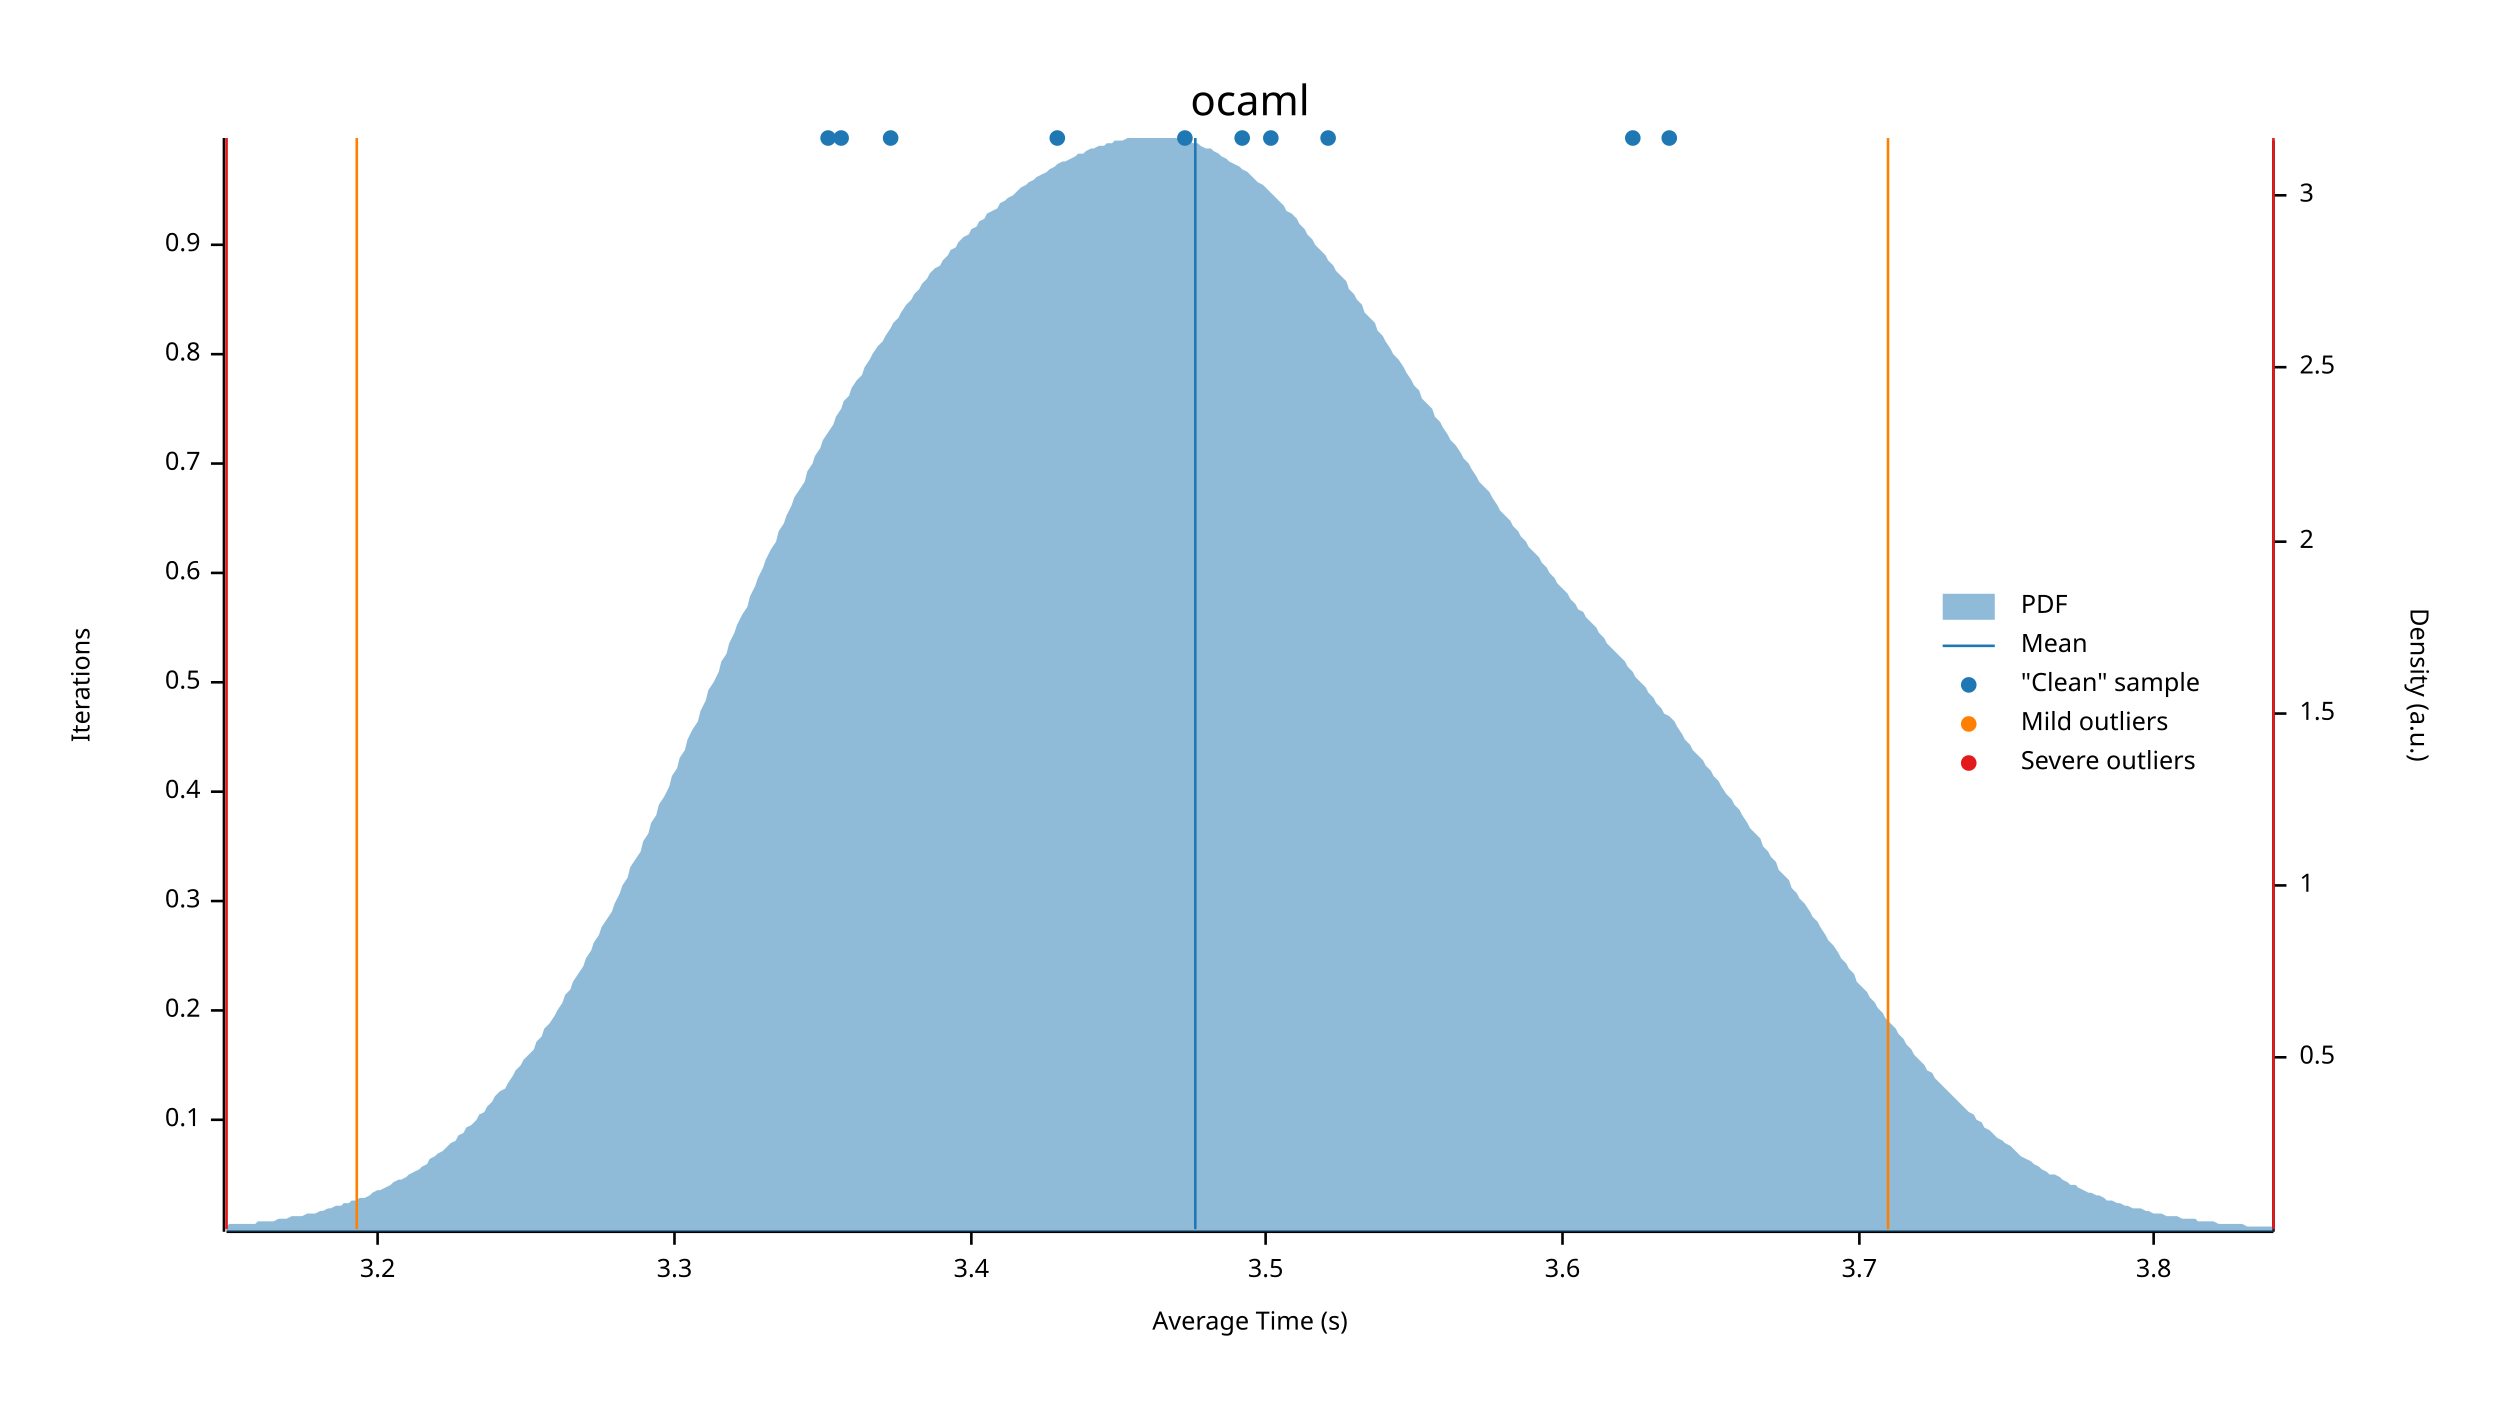
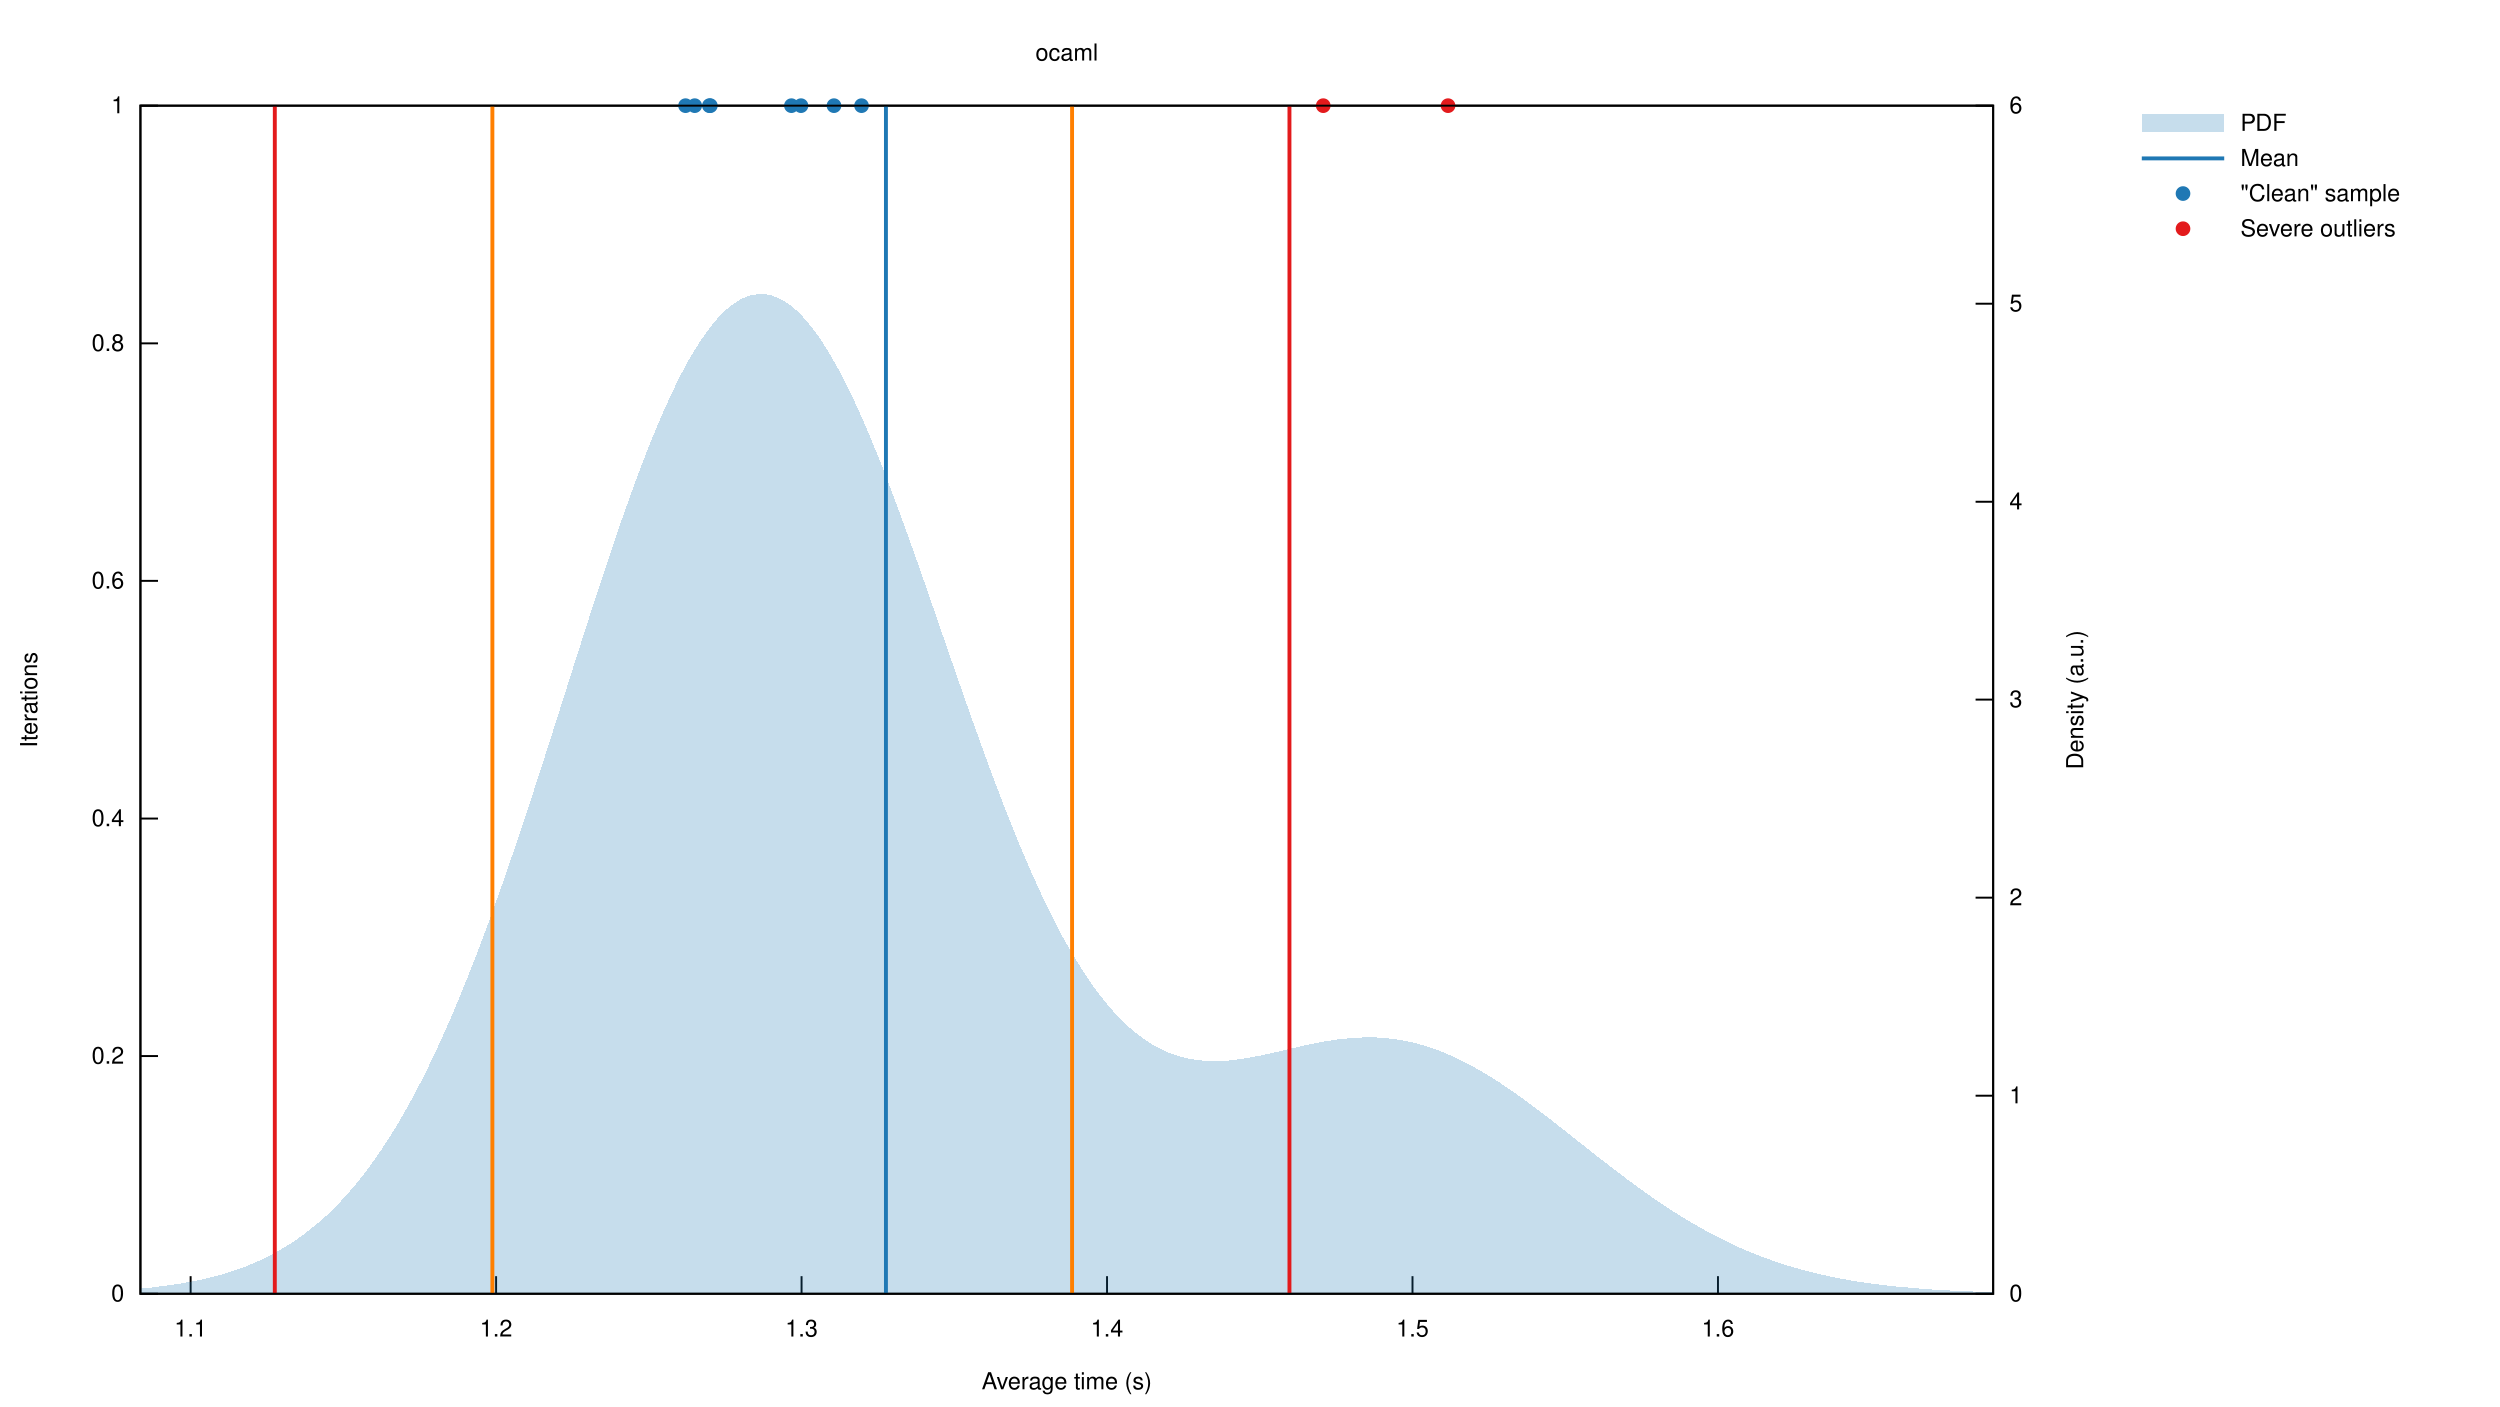
- <svg xmlns="http://www.w3.org/2000/svg" width="960" height="540" viewBox="0 0 960 540">
-   <text x="480" y="32" dy="0.76em" text-anchor="middle" font-family="sans-serif" font-size="16.129" opacity="1" fill="#000000">
- ocaml
- </text>
-   <text x="27" y="263" dy="0.76em" text-anchor="middle" font-family="sans-serif" font-size="9.677" opacity="1" fill="#000000" transform="rotate(270, 27, 263)">
- Iterations
- </text>
-   <text x="480" y="513" dy="-0.5ex" text-anchor="middle" font-family="sans-serif" font-size="9.677" opacity="1" fill="#000000">
- Average Time (s)
- </text>
-   <polyline fill="none" opacity="1" stroke="#000000" stroke-width="1" points="86,53 86,473 " />
-   <text x="77" y="430" dy="0.5ex" text-anchor="end" font-family="sans-serif" font-size="9.677" opacity="1" fill="#000000">
- 0.1
- </text>
-   <polyline fill="none" opacity="1" stroke="#000000" stroke-width="1" points="81,430 86,430 " />
-   <text x="77" y="388" dy="0.5ex" text-anchor="end" font-family="sans-serif" font-size="9.677" opacity="1" fill="#000000">
- 0.2
- </text>
-   <polyline fill="none" opacity="1" stroke="#000000" stroke-width="1" points="81,388 86,388 " />
-   <text x="77" y="346" dy="0.5ex" text-anchor="end" font-family="sans-serif" font-size="9.677" opacity="1" fill="#000000">
- 0.3
- </text>
-   <polyline fill="none" opacity="1" stroke="#000000" stroke-width="1" points="81,346 86,346 " />
-   <text x="77" y="304" dy="0.5ex" text-anchor="end" font-family="sans-serif" font-size="9.677" opacity="1" fill="#000000">
- 0.4
- </text>
-   <polyline fill="none" opacity="1" stroke="#000000" stroke-width="1" points="81,304 86,304 " />
-   <text x="77" y="262" dy="0.5ex" text-anchor="end" font-family="sans-serif" font-size="9.677" opacity="1" fill="#000000">
- 0.5
- </text>
-   <polyline fill="none" opacity="1" stroke="#000000" stroke-width="1" points="81,262 86,262 " />
-   <text x="77" y="220" dy="0.5ex" text-anchor="end" font-family="sans-serif" font-size="9.677" opacity="1" fill="#000000">
- 0.6
- </text>
-   <polyline fill="none" opacity="1" stroke="#000000" stroke-width="1" points="81,220 86,220 " />
-   <text x="77" y="178" dy="0.5ex" text-anchor="end" font-family="sans-serif" font-size="9.677" opacity="1" fill="#000000">
- 0.7
- </text>
-   <polyline fill="none" opacity="1" stroke="#000000" stroke-width="1" points="81,178 86,178 " />
-   <text x="77" y="136" dy="0.5ex" text-anchor="end" font-family="sans-serif" font-size="9.677" opacity="1" fill="#000000">
- 0.8
- </text>
-   <polyline fill="none" opacity="1" stroke="#000000" stroke-width="1" points="81,136 86,136 " />
-   <text x="77" y="94" dy="0.5ex" text-anchor="end" font-family="sans-serif" font-size="9.677" opacity="1" fill="#000000">
- 0.9
- </text>
-   <polyline fill="none" opacity="1" stroke="#000000" stroke-width="1" points="81,94 86,94 " />
-   <polyline fill="none" opacity="1" stroke="#000000" stroke-width="1" points="87,473 873,473 " />
-   <text x="145" y="483" dy="0.76em" text-anchor="middle" font-family="sans-serif" font-size="9.677" opacity="1" fill="#000000">
- 3.2
- </text>
-   <polyline fill="none" opacity="1" stroke="#000000" stroke-width="1" points="145,473 145,478 " />
-   <text x="259" y="483" dy="0.76em" text-anchor="middle" font-family="sans-serif" font-size="9.677" opacity="1" fill="#000000">
- 3.3
- </text>
-   <polyline fill="none" opacity="1" stroke="#000000" stroke-width="1" points="259,473 259,478 " />
-   <text x="373" y="483" dy="0.76em" text-anchor="middle" font-family="sans-serif" font-size="9.677" opacity="1" fill="#000000">
- 3.4
- </text>
-   <polyline fill="none" opacity="1" stroke="#000000" stroke-width="1" points="373,473 373,478 " />
-   <text x="486" y="483" dy="0.76em" text-anchor="middle" font-family="sans-serif" font-size="9.677" opacity="1" fill="#000000">
- 3.5
- </text>
-   <polyline fill="none" opacity="1" stroke="#000000" stroke-width="1" points="486,473 486,478 " />
-   <text x="600" y="483" dy="0.76em" text-anchor="middle" font-family="sans-serif" font-size="9.677" opacity="1" fill="#000000">
- 3.6
- </text>
-   <polyline fill="none" opacity="1" stroke="#000000" stroke-width="1" points="600,473 600,478 " />
-   <text x="714" y="483" dy="0.76em" text-anchor="middle" font-family="sans-serif" font-size="9.677" opacity="1" fill="#000000">
- 3.7
- </text>
-   <polyline fill="none" opacity="1" stroke="#000000" stroke-width="1" points="714,473 714,478 " />
-   <text x="827" y="483" dy="0.76em" text-anchor="middle" font-family="sans-serif" font-size="9.677" opacity="1" fill="#000000">
- 3.8
- </text>
-   <polyline fill="none" opacity="1" stroke="#000000" stroke-width="1" points="827,473 827,478 " />
-   <text x="933" y="263" dy="0.76em" text-anchor="middle" font-family="sans-serif" font-size="9.677" opacity="1" fill="#000000" transform="rotate(90, 933, 263)">
- Density (a.u.)
- </text>
-   <polyline fill="none" opacity="1" stroke="#000000" stroke-width="1" points="873,54 873,473 " />
-   <text x="883" y="406" dy="0.5ex" text-anchor="start" font-family="sans-serif" font-size="9.677" opacity="1" fill="#000000">
- 0.5
- </text>
-   <polyline fill="none" opacity="1" stroke="#000000" stroke-width="1" points="873,406 878,406 " />
-   <text x="883" y="340" dy="0.5ex" text-anchor="start" font-family="sans-serif" font-size="9.677" opacity="1" fill="#000000">
- 1
- </text>
-   <polyline fill="none" opacity="1" stroke="#000000" stroke-width="1" points="873,340 878,340 " />
-   <text x="883" y="274" dy="0.5ex" text-anchor="start" font-family="sans-serif" font-size="9.677" opacity="1" fill="#000000">
- 1.5
- </text>
-   <polyline fill="none" opacity="1" stroke="#000000" stroke-width="1" points="873,274 878,274 " />
-   <text x="883" y="208" dy="0.5ex" text-anchor="start" font-family="sans-serif" font-size="9.677" opacity="1" fill="#000000">
- 2
- </text>
-   <polyline fill="none" opacity="1" stroke="#000000" stroke-width="1" points="873,208 878,208 " />
-   <text x="883" y="141" dy="0.5ex" text-anchor="start" font-family="sans-serif" font-size="9.677" opacity="1" fill="#000000">
- 2.5
- </text>
-   <polyline fill="none" opacity="1" stroke="#000000" stroke-width="1" points="873,141 878,141 " />
-   <text x="883" y="75" dy="0.5ex" text-anchor="start" font-family="sans-serif" font-size="9.677" opacity="1" fill="#000000">
- 3
- </text>
-   <polyline fill="none" opacity="1" stroke="#000000" stroke-width="1" points="873,75 878,75 " />
-   <polygon opacity="0.5" fill="#1F78B4" points="87,471 88,470 90,470 91,470 93,470 94,470 96,470 98,470 99,469 101,469 102,469 104,469 105,469 107,468 109,468 110,468 112,467 113,467 115,467 116,467 118,466 120,466 121,466 123,465 124,465 126,464 127,464 129,463 131,463 132,462 134,462 135,461 137,461 138,460 140,460 142,459 143,458 145,457 146,457 148,456 150,455 151,454 153,453 154,453 156,452 157,451 159,450 161,449 162,448 164,447 165,445 167,444 168,443 170,442 172,440 173,439 175,438 176,436 178,435 179,433 181,432 183,430 184,428 186,427 187,425 189,423 190,421 192,419 194,418 195,416 197,413 198,411 200,409 201,407 203,405 205,403 206,400 208,398 209,395 211,393 213,390 214,388 216,385 217,382 219,380 220,377 222,374 224,371 225,368 227,365 228,362 230,359 231,356 233,353 235,350 236,347 238,343 239,340 241,337 242,333 244,330 246,327 247,323 249,320 250,316 252,313 253,309 255,306 257,302 258,298 260,295 261,291 263,288 264,284 266,280 268,277 269,273 271,269 272,265 274,262 276,258 277,254 279,251 280,247 282,243 283,240 285,236 287,233 288,229 290,225 291,222 293,218 294,215 296,211 298,208 299,204 301,201 302,198 304,194 305,191 307,188 309,185 310,181 312,178 313,175 315,172 316,169 318,166 320,163 321,160 323,157 324,154 326,152 327,149 329,146 331,144 332,141 334,138 335,136 337,133 339,131 340,129 342,126 343,124 345,122 346,120 348,117 350,115 351,113 353,111 354,109 356,107 357,105 359,103 361,102 362,100 364,98 365,96 367,95 368,93 370,91 372,90 373,88 375,87 376,85 378,84 379,82 381,81 383,80 384,78 386,77 387,76 389,75 391,73 392,72 394,71 395,70 397,69 398,68 400,67 402,66 403,65 405,64 406,63 408,62 409,62 411,61 413,60 414,59 416,59 417,58 419,57 420,57 422,56 424,56 425,55 427,55 428,54 430,54 431,54 433,53 435,53 436,53 438,53 439,53 441,53 442,53 444,53 446,53 447,53 449,53 450,53 452,53 454,54 455,54 457,54 458,55 460,55 461,56 463,57 465,57 466,58 468,59 469,60 471,61 472,62 474,63 476,64 477,65 479,66 480,67 482,69 483,70 485,71 487,73 488,74 490,76 491,77 493,79 494,81 496,82 498,84 499,86 501,88 502,90 504,92 505,94 507,96 509,98 510,100 512,102 513,104 515,106 517,108 518,111 520,113 521,115 523,117 524,120 526,122 528,124 529,127 531,129 532,131 534,134 535,136 537,138 539,141 540,143 542,146 543,148 545,150 546,153 548,155 550,157 551,160 553,162 554,164 556,167 557,169 559,171 561,174 562,176 564,178 565,180 567,183 568,185 570,187 572,189 573,191 575,194 576,196 578,198 580,200 581,202 583,204 584,206 586,208 587,210 589,212 591,214 592,216 594,218 595,220 597,222 598,224 600,226 602,228 603,230 605,232 606,234 608,235 609,237 611,239 613,241 614,243 616,245 617,247 619,249 620,250 622,252 624,254 625,256 627,258 628,260 630,262 632,264 633,266 635,268 636,270 638,272 639,274 641,275 643,277 644,279 646,282 647,284 649,286 650,288 652,290 654,292 655,294 657,296 658,298 660,300 661,302 663,305 665,307 666,309 668,311 669,313 671,316 672,318 674,320 676,322 677,325 679,327 680,329 682,331 683,334 685,336 687,338 688,341 690,343 691,345 693,347 695,350 696,352 698,354 699,356 701,359 702,361 704,363 706,366 707,368 709,370 710,372 712,374 713,377 715,379 717,381 718,383 720,385 721,387 723,389 724,391 726,393 728,395 729,397 731,399 732,401 734,403 735,405 737,407 739,409 740,411 742,412 743,414 745,416 746,417 748,419 750,421 751,422 753,424 754,425 756,427 758,428 759,430 761,431 762,433 764,434 765,435 767,437 769,438 770,439 772,440 773,441 775,443 776,444 778,445 780,446 781,447 783,448 784,449 786,450 787,451 789,451 791,452 792,453 794,454 795,455 797,455 798,456 800,457 802,458 803,458 805,459 806,459 808,460 809,461 811,461 813,462 814,462 816,463 817,463 819,464 821,464 822,464 824,465 825,465 827,466 828,466 830,466 832,467 833,467 835,467 836,467 838,468 839,468 841,468 843,468 844,469 846,469 847,469 849,469 850,469 852,470 854,470 855,470 857,470 858,470 860,470 861,470 863,471 865,471 866,471 868,471 869,471 871,471 873,471 873,473 87,473 " />
-   <polyline fill="none" opacity="1" stroke="#1F78B4" stroke-width="1" points="459,472 459,53 " />
-   <polyline fill="none" opacity="1" stroke="#FF7F00" stroke-width="1" points="137,472 137,53 " />
-   <polyline fill="none" opacity="1" stroke="#FF7F00" stroke-width="1" points="725,472 725,53 " />
-   <polyline fill="none" opacity="1" stroke="#E31A1C" stroke-width="1" points="87,472 87,53 " />
-   <polyline fill="none" opacity="1" stroke="#E31A1C" stroke-width="1" points="873,472 873,53 " />
-   <circle cx="641" cy="53" r="3" opacity="1" fill="#1F78B4" stroke="none" />
-   <circle cx="342" cy="53" r="3" opacity="1" fill="#1F78B4" stroke="none" />
-   <circle cx="323" cy="53" r="3" opacity="1" fill="#1F78B4" stroke="none" />
-   <circle cx="510" cy="53" r="3" opacity="1" fill="#1F78B4" stroke="none" />
-   <circle cx="488" cy="53" r="3" opacity="1" fill="#1F78B4" stroke="none" />
-   <circle cx="477" cy="53" r="3" opacity="1" fill="#1F78B4" stroke="none" />
-   <circle cx="406" cy="53" r="3" opacity="1" fill="#1F78B4" stroke="none" />
-   <circle cx="318" cy="53" r="3" opacity="1" fill="#1F78B4" stroke="none" />
-   <circle cx="455" cy="53" r="3" opacity="1" fill="#1F78B4" stroke="none" />
-   <circle cx="627" cy="53" r="3" opacity="1" fill="#1F78B4" stroke="none" />
-   <text x="776" y="228" dy="0.76em" text-anchor="start" font-family="sans-serif" font-size="9.677" opacity="1" fill="#000000">
- PDF
- </text>
-   <text x="776" y="243" dy="0.76em" text-anchor="start" font-family="sans-serif" font-size="9.677" opacity="1" fill="#000000">
- Mean
- </text>
-   <text x="776" y="258" dy="0.76em" text-anchor="start" font-family="sans-serif" font-size="9.677" opacity="1" fill="#000000">
- "Clean" sample
- </text>
-   <text x="776" y="273" dy="0.76em" text-anchor="start" font-family="sans-serif" font-size="9.677" opacity="1" fill="#000000">
- Mild outliers
- </text>
-   <text x="776" y="288" dy="0.76em" text-anchor="start" font-family="sans-serif" font-size="9.677" opacity="1" fill="#000000">
- Severe outliers
- </text>
-   <rect x="746" y="228" width="20" height="10" opacity="0.5" fill="#1F78B4" stroke="none" />
-   <polyline fill="none" opacity="1" stroke="#1F78B4" stroke-width="1" points="746,248 766,248 " />
-   <circle cx="756" cy="263" r="3" opacity="1" fill="#1F78B4" stroke="none" />
-   <circle cx="756" cy="278" r="3" opacity="1" fill="#FF7F00" stroke="none" />
-   <circle cx="756" cy="293" r="3" opacity="1" fill="#E31A1C" stroke="none" />
+ <svg xmlns="http://www.w3.org/2000/svg" xmlns:xlink="http://www.w3.org/1999/xlink" viewBox="0 0 1280 720">
+   <g id="gnuplot_canvas">
+     <rect x="0" y="0" width="1280" height="720" fill="none" />
+     <defs>
+       <circle id="gpDot" r="0.5" stroke-width="0.5" stroke="currentColor" />
+       <path id="gpPt0" stroke-width="0.222" stroke="currentColor" d="M-1,0 h2 M0,-1 v2" />
+       <path id="gpPt1" stroke-width="0.222" stroke="currentColor" d="M-1,-1 L1,1 M1,-1 L-1,1" />
+       <path id="gpPt2" stroke-width="0.222" stroke="currentColor" d="M-1,0 L1,0 M0,-1 L0,1 M-1,-1 L1,1 M-1,1 L1,-1" />
+       <rect id="gpPt3" stroke-width="0.222" stroke="currentColor" x="-1" y="-1" width="2" height="2" />
+       <rect id="gpPt4" stroke-width="0.222" stroke="currentColor" fill="currentColor" x="-1" y="-1" width="2" height="2" />
+       <circle id="gpPt5" stroke-width="0.222" stroke="currentColor" cx="0" cy="0" r="1" />
+       <use xlink:href="#gpPt5" id="gpPt6" fill="currentColor" stroke="none" />
+       <path id="gpPt7" stroke-width="0.222" stroke="currentColor" d="M0,-1.33 L-1.33,0.67 L1.33,0.67 z" />
+       <use xlink:href="#gpPt7" id="gpPt8" fill="currentColor" stroke="none" />
+       <use xlink:href="#gpPt7" id="gpPt9" stroke="currentColor" transform="rotate(180)" />
+       <use xlink:href="#gpPt9" id="gpPt10" fill="currentColor" stroke="none" />
+       <use xlink:href="#gpPt3" id="gpPt11" stroke="currentColor" transform="rotate(45)" />
+       <use xlink:href="#gpPt11" id="gpPt12" fill="currentColor" stroke="none" />
+       <path id="gpPt13" stroke-width="0.222" stroke="currentColor" d="M0,1.330 L1.265,0.411 L0.782,-1.067 L-0.782,-1.076 L-1.265,0.411 z" />
+       <use xlink:href="#gpPt13" id="gpPt14" fill="currentColor" stroke="none" />
+       <filter id="textbox" filterUnits="objectBoundingBox" x="0" y="0" height="1" width="1">
+         <feFlood flood-color="white" flood-opacity="1" result="bgnd" />
+         <feComposite in="SourceGraphic" in2="bgnd" operator="atop" />
+       </filter>
+       <filter id="greybox" filterUnits="objectBoundingBox" x="0" y="0" height="1" width="1">
+         <feFlood flood-color="lightgrey" flood-opacity="1" result="grey" />
+         <feComposite in="SourceGraphic" in2="grey" operator="atop" />
+       </filter>
+     </defs>
+     <g fill="none" color="white" stroke="currentColor" stroke-width="1.00" stroke-linecap="butt" stroke-linejoin="miter">
+ </g>
+     <g fill="none" color="black" stroke="currentColor" stroke-width="1.00" stroke-linecap="butt" stroke-linejoin="miter">
+       <path stroke="black" d="M71.9,662.4 L80.9,662.4  " />
+       <g transform="translate(63.6,666.3)" stroke="none" fill="black" font-family="Helvetica" font-size="12.00" text-anchor="end">
+         <text>
+           <tspan font-family="Helvetica"> 0</tspan>
+         </text>
+       </g>
+     </g>
+     <g fill="none" color="black" stroke="currentColor" stroke-width="1.00" stroke-linecap="butt" stroke-linejoin="miter">
+       <path stroke="black" d="M71.9,540.7 L80.9,540.7  " />
+       <g transform="translate(63.6,544.6)" stroke="none" fill="black" font-family="Helvetica" font-size="12.00" text-anchor="end">
+         <text>
+           <tspan font-family="Helvetica"> 0.2</tspan>
+         </text>
+       </g>
+     </g>
+     <g fill="none" color="black" stroke="currentColor" stroke-width="1.00" stroke-linecap="butt" stroke-linejoin="miter">
+       <path stroke="black" d="M71.9,419.1 L80.9,419.1  " />
+       <g transform="translate(63.6,423.0)" stroke="none" fill="black" font-family="Helvetica" font-size="12.00" text-anchor="end">
+         <text>
+           <tspan font-family="Helvetica"> 0.4</tspan>
+         </text>
+       </g>
+     </g>
+     <g fill="none" color="black" stroke="currentColor" stroke-width="1.00" stroke-linecap="butt" stroke-linejoin="miter">
+       <path stroke="black" d="M71.9,297.4 L80.9,297.4  " />
+       <g transform="translate(63.6,301.3)" stroke="none" fill="black" font-family="Helvetica" font-size="12.00" text-anchor="end">
+         <text>
+           <tspan font-family="Helvetica"> 0.6</tspan>
+         </text>
+       </g>
+     </g>
+     <g fill="none" color="black" stroke="currentColor" stroke-width="1.00" stroke-linecap="butt" stroke-linejoin="miter">
+       <path stroke="black" d="M71.9,175.8 L80.9,175.8  " />
+       <g transform="translate(63.6,179.7)" stroke="none" fill="black" font-family="Helvetica" font-size="12.00" text-anchor="end">
+         <text>
+           <tspan font-family="Helvetica"> 0.8</tspan>
+         </text>
+       </g>
+     </g>
+     <g fill="none" color="black" stroke="currentColor" stroke-width="1.00" stroke-linecap="butt" stroke-linejoin="miter">
+       <path stroke="black" d="M71.9,54.1 L80.9,54.1  " />
+       <g transform="translate(63.6,58.0)" stroke="none" fill="black" font-family="Helvetica" font-size="12.00" text-anchor="end">
+         <text>
+           <tspan font-family="Helvetica"> 1</tspan>
+         </text>
+       </g>
+     </g>
+     <g fill="none" color="black" stroke="currentColor" stroke-width="1.00" stroke-linecap="butt" stroke-linejoin="miter">
+       <path stroke="black" d="M97.6,662.4 L97.6,653.4  " />
+       <g transform="translate(97.6,684.3)" stroke="none" fill="black" font-family="Helvetica" font-size="12.00" text-anchor="middle">
+         <text>
+           <tspan font-family="Helvetica"> 1.1</tspan>
+         </text>
+       </g>
+     </g>
+     <g fill="none" color="black" stroke="currentColor" stroke-width="1.00" stroke-linecap="butt" stroke-linejoin="miter">
+       <path stroke="black" d="M254.0,662.4 L254.0,653.4  " />
+       <g transform="translate(254.0,684.3)" stroke="none" fill="black" font-family="Helvetica" font-size="12.00" text-anchor="middle">
+         <text>
+           <tspan font-family="Helvetica"> 1.2</tspan>
+         </text>
+       </g>
+     </g>
+     <g fill="none" color="black" stroke="currentColor" stroke-width="1.00" stroke-linecap="butt" stroke-linejoin="miter">
+       <path stroke="black" d="M410.4,662.4 L410.4,653.4  " />
+       <g transform="translate(410.4,684.3)" stroke="none" fill="black" font-family="Helvetica" font-size="12.00" text-anchor="middle">
+         <text>
+           <tspan font-family="Helvetica"> 1.3</tspan>
+         </text>
+       </g>
+     </g>
+     <g fill="none" color="black" stroke="currentColor" stroke-width="1.00" stroke-linecap="butt" stroke-linejoin="miter">
+       <path stroke="black" d="M566.8,662.4 L566.8,653.4  " />
+       <g transform="translate(566.8,684.3)" stroke="none" fill="black" font-family="Helvetica" font-size="12.00" text-anchor="middle">
+         <text>
+           <tspan font-family="Helvetica"> 1.4</tspan>
+         </text>
+       </g>
+     </g>
+     <g fill="none" color="black" stroke="currentColor" stroke-width="1.00" stroke-linecap="butt" stroke-linejoin="miter">
+       <path stroke="black" d="M723.2,662.4 L723.2,653.4  " />
+       <g transform="translate(723.2,684.3)" stroke="none" fill="black" font-family="Helvetica" font-size="12.00" text-anchor="middle">
+         <text>
+           <tspan font-family="Helvetica"> 1.5</tspan>
+         </text>
+       </g>
+     </g>
+     <g fill="none" color="black" stroke="currentColor" stroke-width="1.00" stroke-linecap="butt" stroke-linejoin="miter">
+       <path stroke="black" d="M879.6,662.4 L879.6,653.4  " />
+       <g transform="translate(879.6,684.3)" stroke="none" fill="black" font-family="Helvetica" font-size="12.00" text-anchor="middle">
+         <text>
+           <tspan font-family="Helvetica"> 1.6</tspan>
+         </text>
+       </g>
+     </g>
+     <g fill="none" color="black" stroke="currentColor" stroke-width="1.00" stroke-linecap="butt" stroke-linejoin="miter">
+       <path stroke="black" d="M1020.5,662.4 L1011.5,662.4  " />
+       <g transform="translate(1028.8,666.3)" stroke="none" fill="black" font-family="Helvetica" font-size="12.00" text-anchor="start">
+         <text>
+           <tspan font-family="Helvetica"> 0</tspan>
+         </text>
+       </g>
+     </g>
+     <g fill="none" color="black" stroke="currentColor" stroke-width="1.00" stroke-linecap="butt" stroke-linejoin="miter">
+       <path stroke="black" d="M1020.5,561.0 L1011.5,561.0  " />
+       <g transform="translate(1028.8,564.9)" stroke="none" fill="black" font-family="Helvetica" font-size="12.00" text-anchor="start">
+         <text>
+           <tspan font-family="Helvetica"> 1</tspan>
+         </text>
+       </g>
+     </g>
+     <g fill="none" color="black" stroke="currentColor" stroke-width="1.00" stroke-linecap="butt" stroke-linejoin="miter">
+       <path stroke="black" d="M1020.5,459.6 L1011.5,459.6  " />
+       <g transform="translate(1028.8,463.5)" stroke="none" fill="black" font-family="Helvetica" font-size="12.00" text-anchor="start">
+         <text>
+           <tspan font-family="Helvetica"> 2</tspan>
+         </text>
+       </g>
+     </g>
+     <g fill="none" color="black" stroke="currentColor" stroke-width="1.00" stroke-linecap="butt" stroke-linejoin="miter">
+       <path stroke="black" d="M1020.5,358.2 L1011.5,358.2  " />
+       <g transform="translate(1028.8,362.1)" stroke="none" fill="black" font-family="Helvetica" font-size="12.00" text-anchor="start">
+         <text>
+           <tspan font-family="Helvetica"> 3</tspan>
+         </text>
+       </g>
+     </g>
+     <g fill="none" color="black" stroke="currentColor" stroke-width="1.00" stroke-linecap="butt" stroke-linejoin="miter">
+       <path stroke="black" d="M1020.5,256.9 L1011.5,256.9  " />
+       <g transform="translate(1028.8,260.8)" stroke="none" fill="black" font-family="Helvetica" font-size="12.00" text-anchor="start">
+         <text>
+           <tspan font-family="Helvetica"> 4</tspan>
+         </text>
+       </g>
+     </g>
+     <g fill="none" color="black" stroke="currentColor" stroke-width="1.00" stroke-linecap="butt" stroke-linejoin="miter">
+       <path stroke="black" d="M1020.5,155.5 L1011.5,155.5  " />
+       <g transform="translate(1028.8,159.4)" stroke="none" fill="black" font-family="Helvetica" font-size="12.00" text-anchor="start">
+         <text>
+           <tspan font-family="Helvetica"> 5</tspan>
+         </text>
+       </g>
+     </g>
+     <g fill="none" color="black" stroke="currentColor" stroke-width="1.00" stroke-linecap="butt" stroke-linejoin="miter">
+       <path stroke="black" d="M1020.5,54.1 L1011.5,54.1  " />
+       <g transform="translate(1028.8,58.0)" stroke="none" fill="black" font-family="Helvetica" font-size="12.00" text-anchor="start">
+         <text>
+           <tspan font-family="Helvetica"> 6</tspan>
+         </text>
+       </g>
+     </g>
+     <g fill="none" color="black" stroke="currentColor" stroke-width="1.00" stroke-linecap="butt" stroke-linejoin="miter">
+ </g>
+     <g fill="none" color="black" stroke="currentColor" stroke-width="1.00" stroke-linecap="butt" stroke-linejoin="miter">
+       <path stroke="black" d="M71.9,54.1 L71.9,662.4 L1020.5,662.4 L1020.5,54.1 L71.9,54.1 Z  " />
+     </g>
+     <g fill="none" color="black" stroke="currentColor" stroke-width="1.00" stroke-linecap="butt" stroke-linejoin="miter">
+       <g transform="translate(19.0,358.3) rotate(270)" stroke="none" fill="black" font-family="Helvetica" font-size="12.00" text-anchor="middle">
+         <text>
+           <tspan font-family="Helvetica">Iterations</tspan>
+         </text>
+       </g>
+     </g>
+     <g fill="none" color="black" stroke="currentColor" stroke-width="1.00" stroke-linecap="butt" stroke-linejoin="miter">
+       <g transform="translate(1066.6,358.3) rotate(270)" stroke="none" fill="black" font-family="Helvetica" font-size="12.00" text-anchor="middle">
+         <text>
+           <tspan font-family="Helvetica">Density (a.u.)</tspan>
+         </text>
+       </g>
+     </g>
+     <g fill="none" color="black" stroke="currentColor" stroke-width="1.00" stroke-linecap="butt" stroke-linejoin="miter">
+       <g transform="translate(546.2,711.3)" stroke="none" fill="black" font-family="Helvetica" font-size="12.00" text-anchor="middle">
+         <text>
+           <tspan font-family="Helvetica">Average time (s)</tspan>
+         </text>
+       </g>
+     </g>
+     <g fill="none" color="black" stroke="currentColor" stroke-width="1.00" stroke-linecap="butt" stroke-linejoin="miter">
+       <g transform="translate(546.2,31.0)" stroke="none" fill="black" font-family="Helvetica" font-size="12.00" text-anchor="middle">
+         <text>
+           <tspan font-family="Helvetica">ocaml</tspan>
+         </text>
+       </g>
+     </g>
+     <g fill="none" color="black" stroke="currentColor" stroke-width="1.00" stroke-linecap="butt" stroke-linejoin="miter">
+ </g>
+     <g id="gnuplot_plot_1">
+       <g fill="none" color="black" stroke="currentColor" stroke-width="1.00" stroke-linecap="butt" stroke-linejoin="miter">
+         <g transform="translate(1147.1,67.0)" stroke="none" fill="black" font-family="Helvetica" font-size="12.00" text-anchor="start">
+           <text>
+             <tspan font-family="Helvetica">PDF</tspan>
+           </text>
+         </g>
+       </g>
+       <g fill="none" color="black" stroke="currentColor" stroke-width="1.00" stroke-linecap="butt" stroke-linejoin="miter">
+         <g stroke="none" shape-rendering="crispEdges">
+           <polygon fill="rgb( 31, 120, 180)" fill-opacity="0.25" points="1096.6,67.6 1138.8,67.6 1138.8,58.6 1096.6,58.6 " />
+           <polygon fill="rgb( 31, 120, 180)" fill-opacity="0.25" points="71.9,659.7 73.8,659.5 75.7,659.4 77.6,659.2 79.5,659.0 81.4,658.7 83.3,658.5 85.2,658.2 87.1,658.0 89.0,657.7 90.9,657.4 92.8,657.1 94.7,656.8 96.6,656.4 98.5,656.1 100.4,655.7 102.3,655.3 104.2,654.9 106.1,654.5 108.0,654.0 109.9,653.5 111.8,653.0 113.7,652.5 115.6,651.9 117.5,651.3 119.4,650.7 121.3,650.0 123.2,649.4 125.1,648.7 127.0,647.9 128.9,647.1 130.8,646.3 132.7,645.5 134.6,644.6 136.5,643.7 138.4,642.7 140.3,641.7 142.2,640.6 144.1,639.5 146.0,638.4 147.9,637.2 149.8,636.0 151.7,634.7 153.6,633.4 155.5,632.0 157.4,630.5 159.3,629.0 161.2,627.5 163.1,625.9 165.0,624.2 167.0,622.5 168.9,620.7 170.8,618.8 172.7,616.9 174.6,614.9 176.5,612.8 178.4,610.7 180.3,608.5 182.2,606.3 184.1,603.9 186.0,601.5 187.9,599.0 189.8,596.5 191.7,593.8 193.6,591.1 195.5,588.3 197.4,585.4 199.3,582.5 201.2,579.4 203.1,576.3 205.0,573.1 206.9,569.8 208.8,566.4 210.7,563.0 212.6,559.4 214.5,555.8 216.4,552.1 218.3,548.3 220.2,544.4 222.1,540.4 224.0,536.4 225.9,532.2 227.8,528.0 229.7,523.7 231.6,519.3 233.5,514.8 235.4,510.3 237.3,505.6 239.2,500.9 241.1,496.1 243.0,491.3 244.9,486.3 246.8,481.3 248.7,476.2 250.6,471.0 252.5,465.8 254.4,460.5 256.3,455.2 258.2,449.7 260.1,444.3 262.0,438.7 263.9,433.1 265.8,427.5 267.7,421.8 269.6,416.1 271.5,410.3 273.4,404.5 275.3,398.6 277.2,392.8 279.1,386.9 281.0,380.9 282.9,375.0 284.8,369.0 286.7,363.1 288.6,357.1 290.5,351.1 292.4,345.1 294.3,339.1 296.2,333.2 298.1,327.2 300.0,321.3 301.9,315.4 303.8,309.5 305.7,303.7 307.6,297.9 309.5,292.2 311.4,286.5 313.3,280.8 315.2,275.2 317.1,269.7 319.0,264.2 320.9,258.9 322.8,253.6 324.7,248.3 326.6,243.2 328.5,238.2 330.4,233.2 332.3,228.4 334.2,223.7 336.1,219.1 338.0,214.6 339.9,210.2 341.8,206.0 343.7,201.8 345.6,197.9 347.5,194.0 349.4,190.3 351.3,186.7 353.2,183.3 355.1,180.1 357.1,177.0 359.0,174.0 360.9,171.3 362.8,168.7 364.7,166.2 366.6,163.9 368.5,161.8 370.4,159.9 372.3,158.1 374.2,156.6 376.1,155.2 378.0,154.0 379.9,152.9 381.8,152.1 383.7,151.4 385.6,151.0 387.5,150.7 389.4,150.6 391.3,150.6 393.2,150.9 395.1,151.3 397.0,152.0 398.9,152.8 400.8,153.8 402.7,155.0 404.6,156.3 406.5,157.8 408.4,159.5 410.3,161.4 412.2,163.5 414.1,165.7 416.0,168.1 417.9,170.6 419.8,173.3 421.7,176.2 423.6,179.2 425.5,182.4 427.4,185.7 429.3,189.1 431.2,192.7 433.1,196.4 435.0,200.3 436.9,204.2 438.8,208.3 440.7,212.6 442.6,216.9 444.5,221.3 446.4,225.9 448.3,230.5 450.2,235.2 452.1,240.0 454.0,244.9 455.9,249.9 457.8,254.9 459.7,260.0 461.6,265.2 463.5,270.4 465.4,275.7 467.3,281.0 469.2,286.4 471.1,291.8 473.0,297.2 474.9,302.7 476.8,308.2 478.7,313.7 480.6,319.2 482.5,324.7 484.4,330.2 486.3,335.7 488.2,341.2 490.1,346.6 492.0,352.1 493.9,357.5 495.8,362.9 497.7,368.3 499.6,373.6 501.5,378.9 503.4,384.2 505.3,389.4 507.2,394.5 509.1,399.6 511.0,404.6 512.9,409.6 514.8,414.5 516.7,419.3 518.6,424.1 520.5,428.8 522.4,433.4 524.3,437.9 526.2,442.3 528.1,446.7 530.0,450.9 531.9,455.1 533.8,459.2 535.7,463.2 537.6,467.1 539.5,470.9 541.4,474.6 543.3,478.2 545.2,481.7 547.2,485.0 549.1,488.3 551.0,491.5 552.9,494.6 554.8,497.6 556.7,500.5 558.6,503.3 560.5,506.0 562.4,508.5 564.3,511.0 566.2,513.4 568.1,515.6 570.0,517.8 571.9,519.9 573.8,521.8 575.7,523.7 577.6,525.5 579.5,527.1 581.4,528.7 583.3,530.2 585.2,531.6 587.1,532.9 589.0,534.1 590.9,535.3 592.8,536.3 594.7,537.3 596.6,538.2 598.5,539.0 600.4,539.7 602.3,540.3 604.2,540.9 606.1,541.4 608.0,541.9 609.9,542.2 611.8,542.6 613.7,542.8 615.6,543.0 617.5,543.1 619.4,543.2 621.3,543.3 623.2,543.3 625.1,543.2 627.0,543.1 628.9,543.0 630.8,542.8 632.7,542.6 634.6,542.3 636.5,542.0 638.4,541.7 640.3,541.4 642.2,541.0 644.1,540.7 646.0,540.3 647.9,539.9 649.8,539.5 651.7,539.0 653.6,538.6 655.5,538.2 657.4,537.7 659.3,537.3 661.2,536.8 663.1,536.4 665.0,536.0 666.9,535.5 668.8,535.1 670.7,534.7 672.6,534.3 674.5,533.9 676.4,533.6 678.3,533.2 680.2,532.9 682.1,532.6 684.0,532.3 685.9,532.1 687.8,531.9 689.7,531.7 691.6,531.5 693.5,531.4 695.4,531.3 697.3,531.2 699.2,531.1 701.1,531.1 703.0,531.2 704.9,531.2 706.8,531.3 708.7,531.5 710.6,531.6 712.5,531.9 714.4,532.1 716.3,532.4 718.2,532.7 720.1,533.1 722.0,533.5 723.9,533.9 725.8,534.4 727.7,534.9 729.6,535.5 731.5,536.1 733.4,536.7 735.3,537.4 737.3,538.1 739.2,538.9 741.1,539.7 743.0,540.5 744.9,541.4 746.8,542.3 748.7,543.2 750.6,544.2 752.5,545.2 754.4,546.2 756.3,547.3 758.2,548.3 760.1,549.5 762.0,550.6 763.9,551.8 765.8,553.0 767.7,554.2 769.6,555.5 771.5,556.8 773.4,558.1 775.3,559.4 777.2,560.7 779.1,562.1 781.0,563.5 782.9,564.9 784.8,566.3 786.7,567.7 788.6,569.1 790.5,570.6 792.4,572.0 794.3,573.5 796.2,575.0 798.1,576.5 800.0,578.0 801.9,579.5 803.8,581.0 805.7,582.5 807.6,584.0 809.5,585.5 811.4,587.0 813.3,588.5 815.2,590.0 817.1,591.5 819.0,593.0 820.9,594.4 822.8,595.9 824.7,597.4 826.6,598.8 828.5,600.3 830.4,601.7 832.3,603.2 834.2,604.6 836.1,606.0 838.0,607.4 839.9,608.8 841.8,610.1 843.7,611.5 845.6,612.8 847.5,614.1 849.4,615.4 851.3,616.7 853.2,617.9 855.1,619.2 857.0,620.4 858.9,621.6 860.8,622.8 862.7,624.0 864.6,625.1 866.5,626.2 868.4,627.3 870.3,628.4 872.2,629.5 874.1,630.5 876.0,631.6 877.9,632.6 879.8,633.5 881.7,634.5 883.6,635.4 885.5,636.3 887.4,637.2 889.3,638.1 891.2,639.0 893.1,639.8 895.0,640.6 896.9,641.4 898.8,642.1 900.7,642.9 902.6,643.6 904.5,644.3 906.4,645.0 908.3,645.7 910.2,646.3 912.1,647.0 914.0,647.6 915.9,648.2 917.8,648.7 919.7,649.3 921.6,649.8 923.5,650.3 925.4,650.8 927.4,651.3 929.3,651.8 931.2,652.3 933.1,652.7 935.0,653.1 936.9,653.5 938.8,653.9 940.7,654.3 942.6,654.7 944.5,655.0 946.4,655.4 948.3,655.7 950.2,656.0 952.1,656.3 954.0,656.6 955.9,656.9 957.8,657.1 959.7,657.4 961.6,657.6 963.5,657.9 965.4,658.1 967.3,658.3 969.2,658.5 971.1,658.7 973.0,658.9 974.9,659.1 976.8,659.2 978.7,659.4 980.6,659.6 982.5,659.7 984.4,659.9 986.3,660.0 988.2,660.1 990.1,660.3 992.0,660.4 993.9,660.5 995.8,660.6 997.7,660.7 999.6,660.8 1001.5,660.9 1003.4,661.0 1005.3,661.0 1007.2,661.1 1009.1,661.2 1011.0,661.3 1012.9,661.3 1014.8,661.4 1016.7,661.5 1018.6,661.5 1020.5,661.6 1020.5,662.4 1018.6,662.4 1016.7,662.4 1014.8,662.4 1012.9,662.4 1011.0,662.4 1009.1,662.4 1007.2,662.4 1005.3,662.4 1003.4,662.4 1001.5,662.4 999.6,662.4 997.7,662.4 995.8,662.4 993.9,662.4 992.0,662.4 990.1,662.4 988.2,662.4 986.3,662.4 984.4,662.4 982.5,662.4 980.6,662.4 978.7,662.4 976.8,662.4 974.9,662.4 973.0,662.4 971.1,662.4 969.2,662.4 967.3,662.4 965.4,662.4 963.5,662.4 961.6,662.4 959.7,662.4 957.8,662.4 955.9,662.4 954.0,662.4 952.1,662.4 950.2,662.4 948.3,662.4 946.4,662.4 944.5,662.4 942.6,662.4 940.7,662.4 938.8,662.4 936.9,662.4 935.0,662.4 933.1,662.4 931.2,662.4 929.3,662.4 927.4,662.4 925.4,662.4 923.5,662.4 921.6,662.4 919.7,662.4 917.8,662.4 915.9,662.4 914.0,662.4 912.1,662.4 910.2,662.4 908.3,662.4 906.4,662.4 904.5,662.4 902.6,662.4 900.7,662.4 898.8,662.4 896.9,662.4 895.0,662.4 893.1,662.4 891.2,662.4 889.3,662.4 887.4,662.4 885.5,662.4 883.6,662.4 881.7,662.4 879.8,662.4 877.9,662.4 876.0,662.4 874.1,662.4 872.2,662.4 870.3,662.4 868.4,662.4 866.5,662.4 864.6,662.4 862.7,662.4 860.8,662.4 858.9,662.4 857.0,662.4 855.1,662.4 853.2,662.4 851.3,662.4 849.4,662.4 847.5,662.4 845.6,662.4 843.7,662.4 841.8,662.4 839.9,662.4 838.0,662.4 836.1,662.4 834.2,662.4 832.3,662.4 830.4,662.4 828.5,662.4 826.6,662.4 824.7,662.4 822.8,662.4 820.9,662.4 819.0,662.4 817.1,662.4 815.2,662.4 813.3,662.4 811.4,662.4 809.5,662.4 807.6,662.4 805.7,662.4 803.8,662.4 801.9,662.4 800.0,662.4 798.1,662.4 796.2,662.4 794.3,662.4 792.4,662.4 790.5,662.4 788.6,662.4 786.7,662.4 784.8,662.4 782.9,662.4 781.0,662.4 779.1,662.4 777.2,662.4 775.3,662.4 773.4,662.4 771.5,662.4 769.6,662.4 767.7,662.4 765.8,662.4 763.9,662.4 762.0,662.4 760.1,662.4 758.2,662.4 756.3,662.4 754.4,662.4 752.5,662.4 750.6,662.4 748.7,662.4 746.8,662.4 744.9,662.4 743.0,662.4 741.1,662.4 739.2,662.4 737.3,662.4 735.3,662.4 733.4,662.4 731.5,662.4 729.6,662.4 727.7,662.4 725.8,662.4 723.9,662.4 722.0,662.4 720.1,662.4 718.2,662.4 716.3,662.4 714.4,662.4 712.5,662.4 710.6,662.4 708.7,662.4 706.8,662.4 704.9,662.4 703.0,662.4 701.1,662.4 699.2,662.4 697.3,662.4 695.4,662.4 693.5,662.4 691.6,662.4 689.7,662.4 687.8,662.4 685.9,662.4 684.0,662.4 682.1,662.4 680.2,662.4 678.3,662.4 676.4,662.4 674.5,662.4 672.6,662.4 670.7,662.4 668.8,662.4 666.9,662.4 665.0,662.4 663.1,662.4 661.2,662.4 659.3,662.4 657.4,662.4 655.5,662.4 653.6,662.4 651.7,662.4 649.8,662.4 647.9,662.4 646.0,662.4 644.1,662.4 642.2,662.4 640.3,662.4 638.4,662.4 636.5,662.4 634.6,662.4 632.7,662.4 630.8,662.4 628.9,662.4 627.0,662.4 625.1,662.4 623.2,662.4 621.3,662.4 619.4,662.4 617.5,662.4 615.6,662.4 613.7,662.4 611.8,662.4 609.9,662.4 608.0,662.4 606.1,662.4 604.2,662.4 602.3,662.4 600.4,662.4 598.5,662.4 596.6,662.4 594.7,662.4 592.8,662.4 590.9,662.4 589.0,662.4 587.1,662.4 585.2,662.4 583.3,662.4 581.4,662.4 579.5,662.4 577.6,662.4 575.7,662.4 573.8,662.4 571.9,662.4 570.0,662.4 568.1,662.4 566.2,662.4 564.3,662.4 562.4,662.4 560.5,662.4 558.6,662.4 556.7,662.4 554.8,662.4 552.9,662.4 551.0,662.4 549.1,662.4 547.2,662.4 545.2,662.4 543.3,662.4 541.4,662.4 539.5,662.4 537.6,662.4 535.7,662.4 533.8,662.4 531.9,662.4 530.0,662.4 528.1,662.4 526.2,662.4 524.3,662.4 522.4,662.4 520.5,662.4 518.6,662.4 516.7,662.4 514.8,662.4 512.9,662.4 511.0,662.4 509.1,662.4 507.2,662.4 505.3,662.4 503.4,662.4 501.5,662.4 499.6,662.4 497.7,662.4 495.8,662.4 493.9,662.4 492.0,662.4 490.1,662.4 488.2,662.4 486.3,662.4 484.4,662.4 482.5,662.4 480.6,662.4 478.7,662.4 476.8,662.4 474.9,662.4 473.0,662.4 471.1,662.4 469.2,662.4 467.3,662.4 465.4,662.4 463.5,662.4 461.6,662.4 459.7,662.4 457.8,662.4 455.9,662.4 454.0,662.4 452.1,662.4 450.2,662.4 448.3,662.4 446.4,662.4 444.5,662.4 442.6,662.4 440.7,662.4 438.8,662.4 436.9,662.4 435.0,662.4 433.1,662.4 431.2,662.4 429.3,662.4 427.4,662.4 425.5,662.4 423.6,662.4 421.7,662.4 419.8,662.4 417.9,662.4 416.0,662.4 414.1,662.4 412.2,662.4 410.3,662.4 408.4,662.4 406.5,662.4 404.6,662.4 402.7,662.4 400.8,662.4 398.9,662.4 397.0,662.4 395.1,662.4 393.2,662.4 391.3,662.4 389.4,662.4 387.5,662.4 385.6,662.4 383.7,662.4 381.8,662.4 379.9,662.4 378.0,662.4 376.1,662.4 374.2,662.4 372.3,662.4 370.4,662.4 368.5,662.4 366.6,662.4 364.7,662.4 362.8,662.4 360.9,662.4 359.0,662.4 357.1,662.4 355.1,662.4 353.2,662.4 351.3,662.4 349.4,662.4 347.5,662.4 345.6,662.4 343.7,662.4 341.8,662.4 339.9,662.4 338.0,662.4 336.1,662.4 334.2,662.4 332.3,662.4 330.4,662.4 328.5,662.4 326.6,662.4 324.7,662.4 322.8,662.4 320.9,662.4 319.0,662.4 317.1,662.4 315.2,662.4 313.3,662.4 311.4,662.4 309.5,662.4 307.6,662.4 305.7,662.4 303.8,662.4 301.9,662.4 300.0,662.4 298.1,662.4 296.2,662.4 294.3,662.4 292.4,662.4 290.5,662.4 288.6,662.4 286.7,662.4 284.8,662.4 282.9,662.4 281.0,662.4 279.1,662.4 277.2,662.4 275.3,662.4 273.4,662.4 271.5,662.4 269.6,662.4 267.7,662.4 265.8,662.4 263.9,662.4 262.0,662.4 260.1,662.4 258.2,662.4 256.3,662.4 254.4,662.4 252.5,662.4 250.6,662.4 248.7,662.4 246.8,662.4 244.9,662.4 243.0,662.4 241.1,662.4 239.2,662.4 237.3,662.4 235.4,662.4 233.5,662.4 231.6,662.4 229.7,662.4 227.8,662.4 225.9,662.4 224.0,662.4 222.1,662.4 220.2,662.4 218.3,662.4 216.4,662.4 214.5,662.4 212.6,662.4 210.7,662.4 208.8,662.4 206.9,662.4 205.0,662.4 203.1,662.4 201.2,662.4 199.3,662.4 197.4,662.4 195.5,662.4 193.6,662.4 191.7,662.4 189.8,662.4 187.9,662.4 186.0,662.4 184.1,662.4 182.2,662.4 180.3,662.4 178.4,662.4 176.5,662.4 174.6,662.4 172.7,662.4 170.8,662.4 168.9,662.4 167.0,662.4 165.0,662.4 163.1,662.4 161.2,662.4 159.3,662.4 157.4,662.4 155.5,662.4 153.6,662.4 151.7,662.4 149.8,662.4 147.9,662.4 146.0,662.4 144.1,662.4 142.2,662.4 140.3,662.4 138.4,662.4 136.5,662.4 134.6,662.4 132.7,662.4 130.8,662.4 128.9,662.4 127.0,662.4 125.1,662.4 123.2,662.4 121.3,662.4 119.4,662.4 117.5,662.4 115.6,662.4 113.7,662.4 111.8,662.4 109.9,662.4 108.0,662.4 106.1,662.4 104.2,662.4 102.3,662.4 100.4,662.4 98.5,662.4 96.6,662.4 94.7,662.4 92.8,662.4 90.9,662.4 89.0,662.4 87.1,662.4 85.2,662.4 83.3,662.4 81.4,662.4 79.5,662.4 77.6,662.4 75.7,662.4 73.8,662.4 71.9,662.4 " />
+         </g>
+       </g>
+     </g>
+     <g id="gnuplot_plot_2">
+       <g fill="none" color="white" stroke="rgb( 31, 120, 180)" stroke-width="2.00" stroke-linecap="butt" stroke-linejoin="miter">
+ </g>
+       <g fill="none" color="black" stroke="currentColor" stroke-width="2.00" stroke-linecap="butt" stroke-linejoin="miter">
+         <g transform="translate(1147.1,85.0)" stroke="none" fill="black" font-family="Helvetica" font-size="12.00" text-anchor="start">
+           <text>
+             <tspan font-family="Helvetica">Mean</tspan>
+           </text>
+         </g>
+       </g>
+       <g fill="none" color="black" stroke="currentColor" stroke-width="2.00" stroke-linecap="butt" stroke-linejoin="miter">
+         <path stroke="rgb( 31, 120, 180)" d="M1096.6,81.1 L1138.8,81.1 M453.6,662.4 L453.6,54.1  " />
+       </g>
+     </g>
+     <g id="gnuplot_plot_3">
+       <g fill="none" color="white" stroke="rgb( 31, 120, 180)" stroke-width="1.00" stroke-linecap="butt" stroke-linejoin="miter">
+ </g>
+       <g fill="none" color="black" stroke="currentColor" stroke-width="1.00" stroke-linecap="butt" stroke-linejoin="miter">
+         <g transform="translate(1147.1,103.0)" stroke="none" fill="black" font-family="Helvetica" font-size="12.00" text-anchor="start">
+           <text>
+             <tspan font-family="Helvetica">"Clean" sample</tspan>
+           </text>
+         </g>
+       </g>
+       <g fill="none" color="black" stroke="currentColor" stroke-width="1.00" stroke-linecap="butt" stroke-linejoin="miter">
+         <use xlink:href="#gpPt6" transform="translate(363.2,54.1) scale(3.38)" color="rgb( 31, 120, 180)" />
+         <use xlink:href="#gpPt6" transform="translate(363.7,54.1) scale(3.38)" color="rgb( 31, 120, 180)" />
+         <use xlink:href="#gpPt6" transform="translate(351.0,54.1) scale(3.38)" color="rgb( 31, 120, 180)" />
+         <use xlink:href="#gpPt6" transform="translate(355.7,54.1) scale(3.38)" color="rgb( 31, 120, 180)" />
+         <use xlink:href="#gpPt6" transform="translate(427.0,54.1) scale(3.38)" color="rgb( 31, 120, 180)" />
+         <use xlink:href="#gpPt6" transform="translate(410.1,54.1) scale(3.38)" color="rgb( 31, 120, 180)" />
+         <use xlink:href="#gpPt6" transform="translate(441.1,54.1) scale(3.38)" color="rgb( 31, 120, 180)" />
+         <use xlink:href="#gpPt6" transform="translate(405.2,54.1) scale(3.38)" color="rgb( 31, 120, 180)" />
+         <use xlink:href="#gpPt6" transform="translate(1117.7,99.1) scale(3.38)" color="rgb( 31, 120, 180)" />
+       </g>
+     </g>
+     <g id="gnuplot_plot_4">
+       <g fill="none" color="black" stroke="currentColor" stroke-width="1.00" stroke-linecap="butt" stroke-linejoin="miter">
+         <g transform="translate(1147.1,121.0)" stroke="none" fill="black" font-family="Helvetica" font-size="12.00" text-anchor="start">
+           <text>
+             <tspan font-family="Helvetica">Severe outliers</tspan>
+           </text>
+         </g>
+       </g>
+       <g fill="none" color="black" stroke="currentColor" stroke-width="1.00" stroke-linecap="butt" stroke-linejoin="miter">
+         <use xlink:href="#gpPt6" transform="translate(741.4,54.1) scale(3.38)" color="rgb(227,  26,  28)" />
+         <use xlink:href="#gpPt6" transform="translate(677.5,54.1) scale(3.38)" color="rgb(227,  26,  28)" />
+         <use xlink:href="#gpPt6" transform="translate(1117.7,117.1) scale(3.38)" color="rgb(227,  26,  28)" />
+       </g>
+     </g>
+     <g id="gnuplot_plot_5">
+       <g fill="none" color="white" stroke="rgb(227,  26,  28)" stroke-width="2.00" stroke-linecap="butt" stroke-linejoin="miter">
+ </g>
+       <g fill="none" color="black" stroke="currentColor" stroke-width="2.00" stroke-linecap="butt" stroke-linejoin="miter">
+         <path stroke="rgb(255, 127,   0)" d="M252.1,662.4 L252.1,54.1  " />
+       </g>
+     </g>
+     <g id="gnuplot_plot_6">
+       <g fill="none" color="black" stroke="currentColor" stroke-width="2.00" stroke-linecap="butt" stroke-linejoin="miter">
+         <path stroke="rgb(255, 127,   0)" d="M548.9,662.4 L548.9,54.1  " />
+       </g>
+     </g>
+     <g id="gnuplot_plot_7">
+       <g fill="none" color="black" stroke="currentColor" stroke-width="2.00" stroke-linecap="butt" stroke-linejoin="miter">
+         <path stroke="rgb(227,  26,  28)" d="M140.7,662.4 L140.7,54.1  " />
+       </g>
+     </g>
+     <g id="gnuplot_plot_8">
+       <g fill="none" color="black" stroke="currentColor" stroke-width="2.00" stroke-linecap="butt" stroke-linejoin="miter">
+         <path stroke="rgb(227,  26,  28)" d="M660.2,662.4 L660.2,54.1  " />
+       </g>
+     </g>
+     <g fill="none" color="black" stroke="currentColor" stroke-width="2.00" stroke-linecap="butt" stroke-linejoin="miter">
+ </g>
+     <g fill="none" color="black" stroke="black" stroke-width="1.00" stroke-linecap="butt" stroke-linejoin="miter">
+ </g>
+     <g fill="none" color="black" stroke="currentColor" stroke-width="1.00" stroke-linecap="butt" stroke-linejoin="miter">
+       <path stroke="black" d="M71.9,54.1 L71.9,662.4 L1020.5,662.4 L1020.5,54.1 L71.9,54.1 Z  " />
+     </g>
+     <g fill="none" color="black" stroke="currentColor" stroke-width="1.00" stroke-linecap="butt" stroke-linejoin="miter">
+ </g>
+   </g>
</svg>
